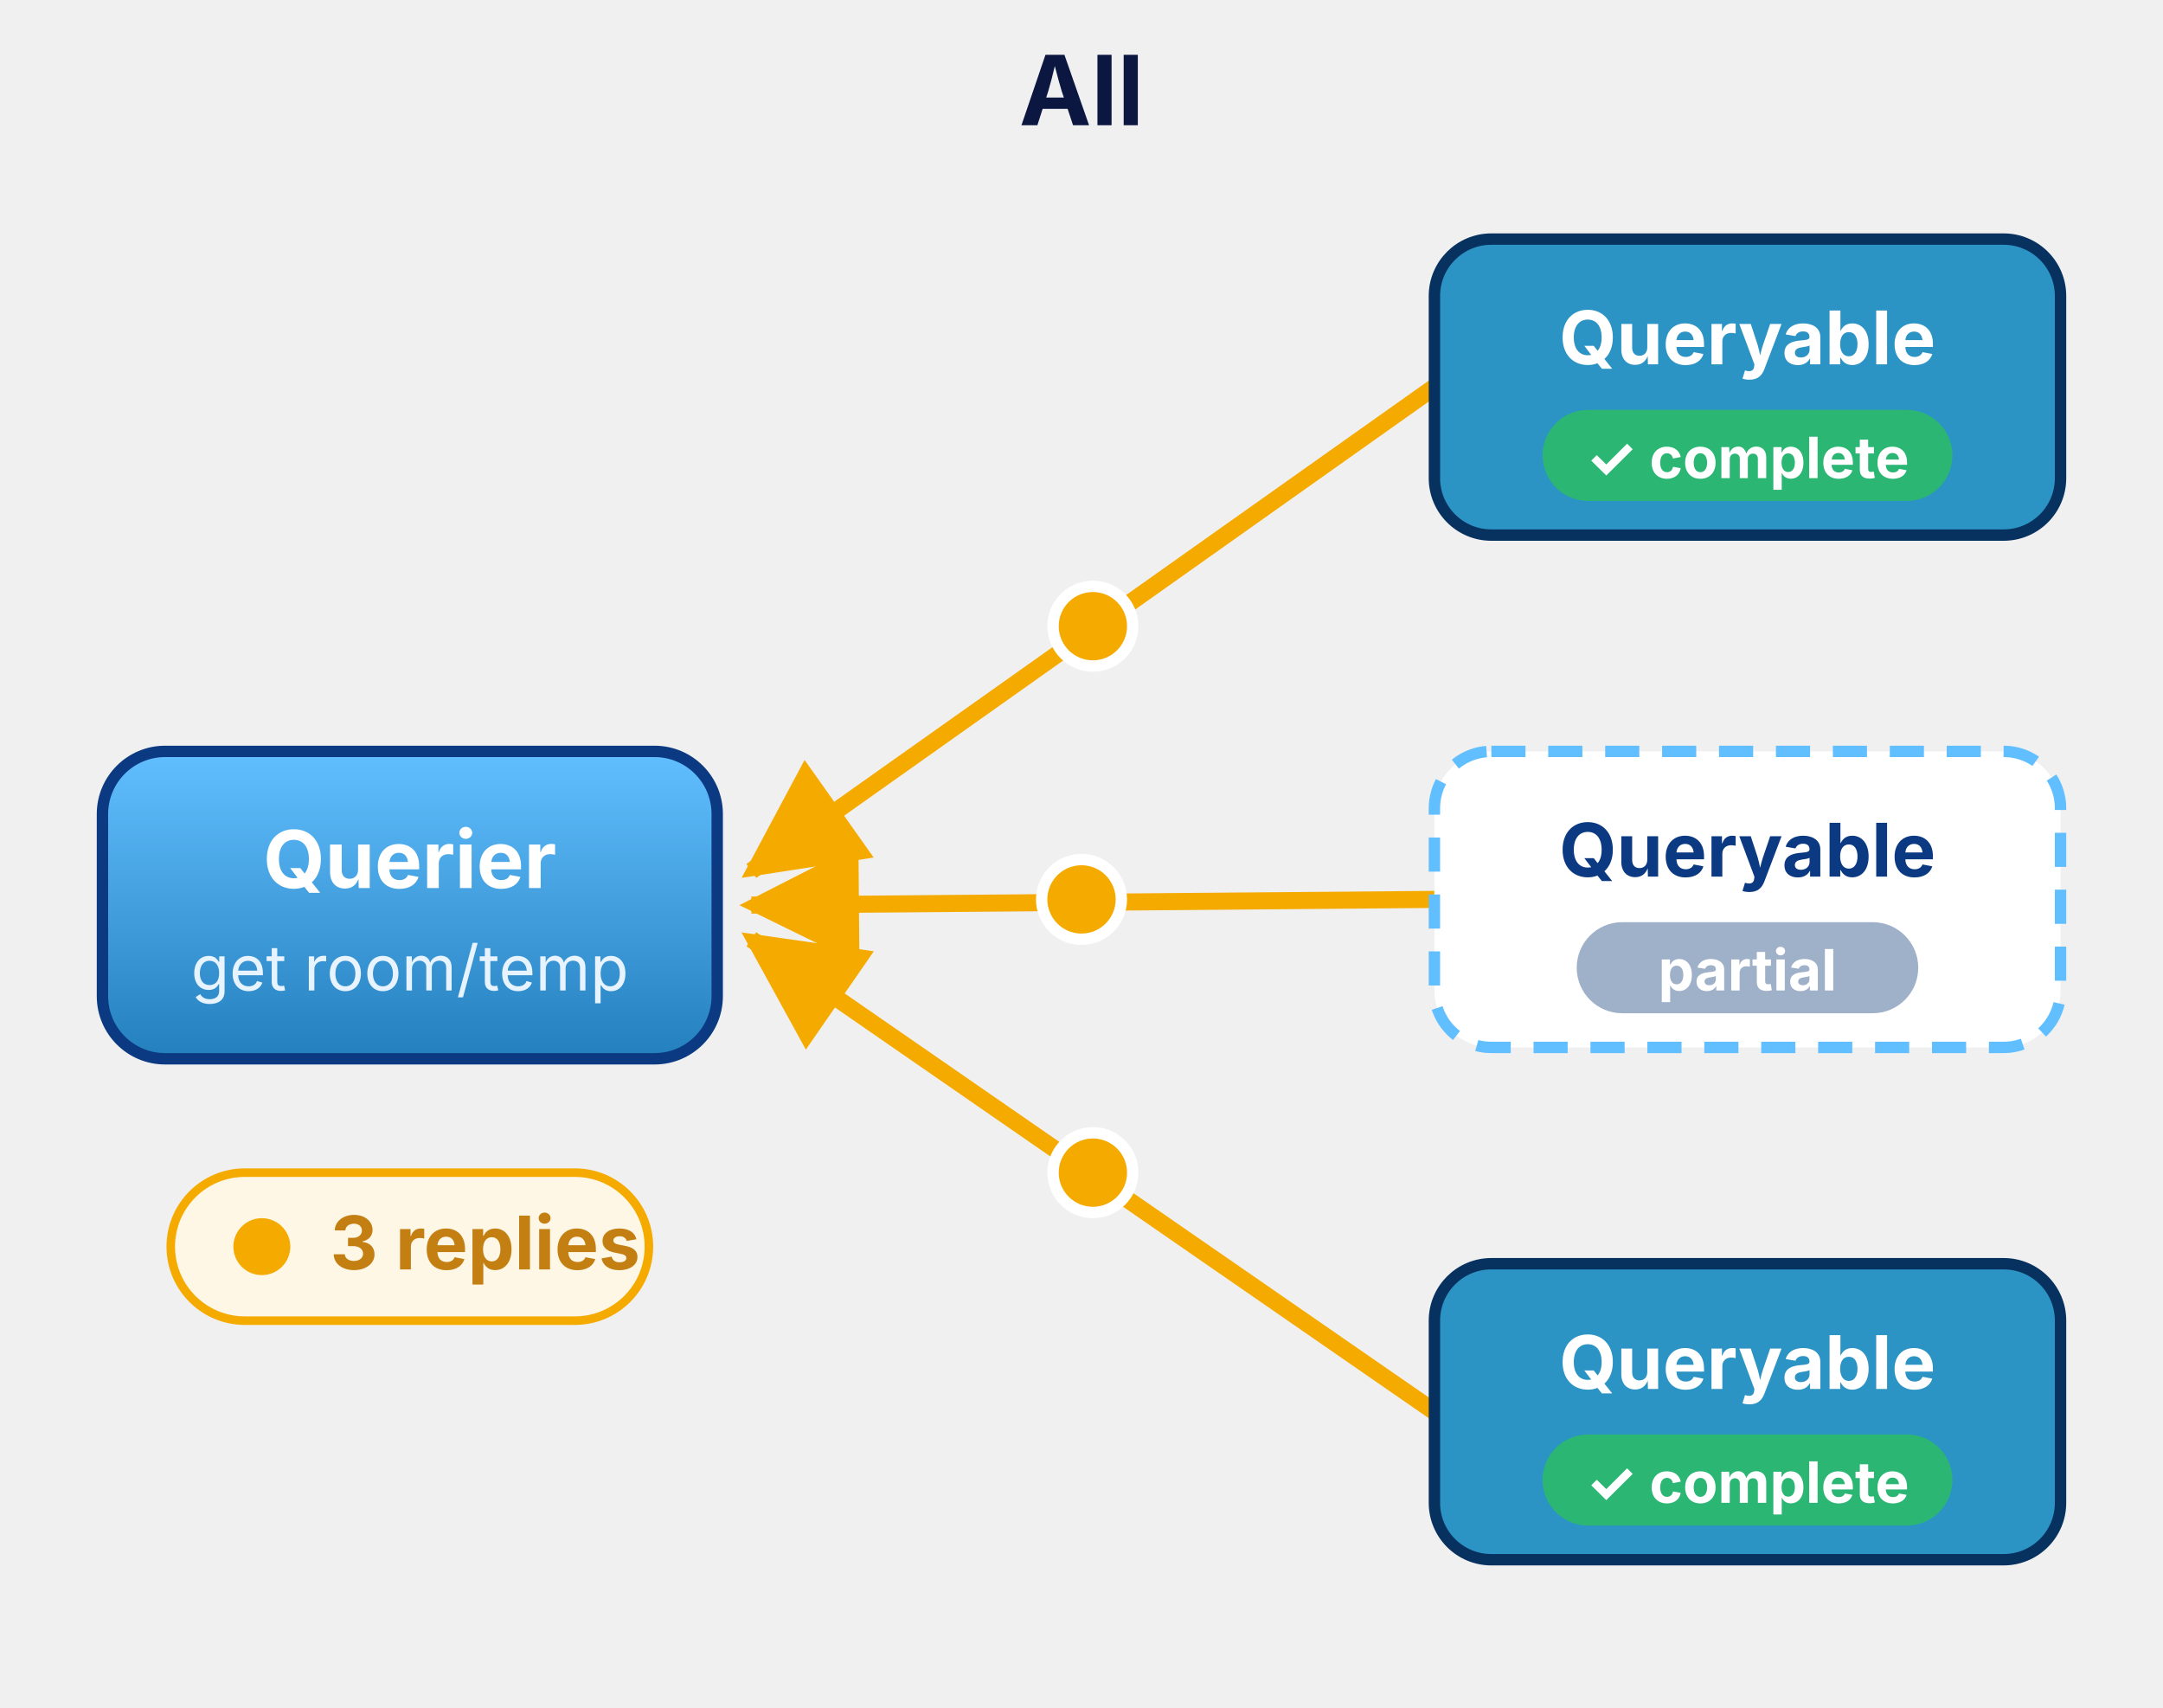
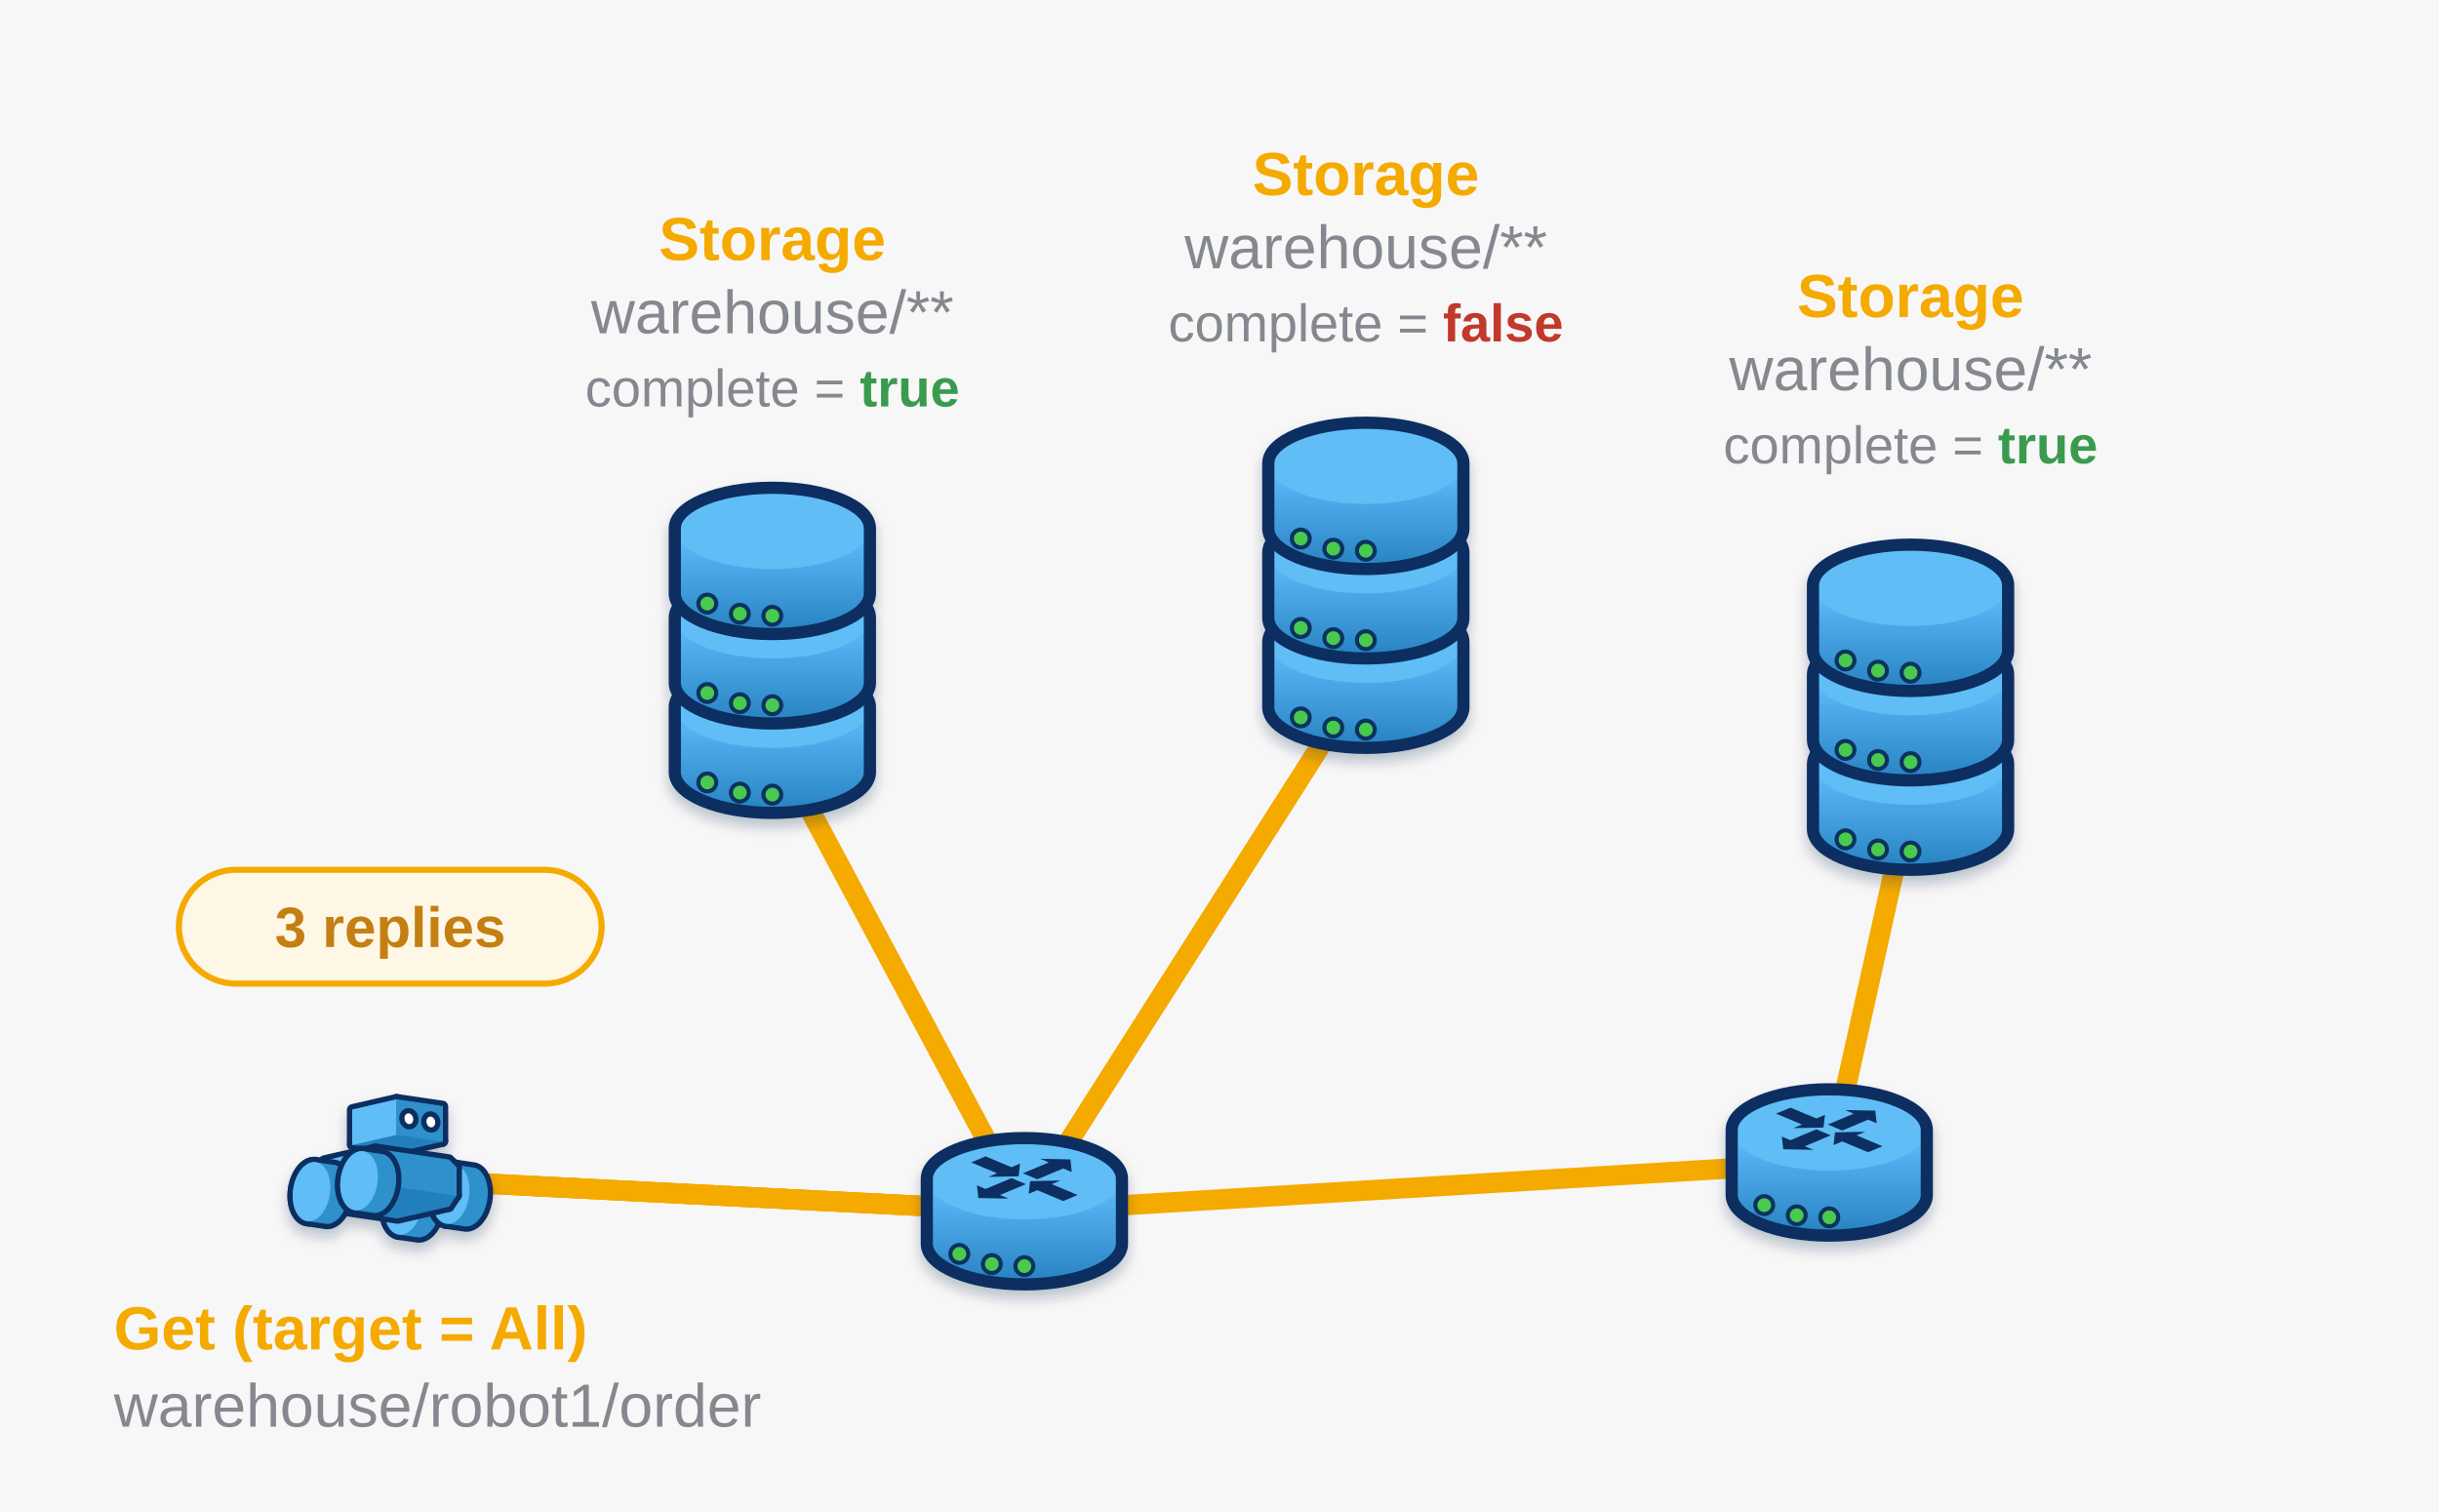
- <svg xmlns="http://www.w3.org/2000/svg" viewBox="0 0 380 300" role="img" aria-labelledby="al-t al-d">
+ <svg xmlns="http://www.w3.org/2000/svg" viewBox="0 0 600 372" role="img" aria-labelledby="title desc">
  <defs>
-     <linearGradient id="al-qg" x1="0" x2="0" y1="0" y2="1">
+     <linearGradient id="node-fill" x1="0" x2="0" y1="0" y2="1">
      <stop offset="0" stop-color="#62bfff" />
      <stop offset="1" stop-color="#247fbd" />
    </linearGradient>
-     <marker id="al-ah" viewBox="0 0 10 10" refX="9" refY="5" markerWidth="7" markerHeight="7" orient="auto-start-reverse">
-       <path d="M0 0 L10 5 L0 10 z" fill="#f5aa00" />
-     </marker>
+     <linearGradient id="storage-fill" x1="0" x2="0" y1="0" y2="1">
+       <stop offset="0" stop-color="#62bfff" />
+       <stop offset="1" stop-color="#247fbd" />
+     </linearGradient>
+     <linearGradient id="robot-fill" x1="0" x2="0" y1="0" y2="1">
+       <stop offset="0" stop-color="#5bbcff" />
+       <stop offset="1" stop-color="#1f78c9" />
+     </linearGradient>
+     <filter id="softShadow" x="-25%" y="-25%" width="150%" height="150%">
+       <feDropShadow dx="0" dy="2" stdDeviation="1.5" flood-color="#0b2547" flood-opacity=".25" />
+     </filter>
+     <g id="computer">
+       <path d="M-24,-8 v16 c0,6 11,11 24,11s24,-5 24,-11V-8" fill="url(#node-fill)" />
+       <ellipse cx="0" cy="-8" rx="24" ry="10" fill="#61bdf5" />
+       <path d="M -24,-8 A 24 10 0 0 1 24,-8 V 8 A 24 10 0 0 1 -24,8 Z" fill="none" stroke="#072f61" stroke-width="3" stroke-linejoin="round" />
+       <circle cx="-16" cy="10.5" r="2.2" fill="#49ca50" stroke="#07315f" stroke-width="1" />
+       <circle cx="-8" cy="13" r="2.2" fill="#49ca50" stroke="#07315f" stroke-width="1" />
+       <circle cx="0" cy="13.5" r="2.2" fill="#49ca50" stroke="#07315f" stroke-width="1" />
+     </g>
+     <g id="node">
+       <use href="#computer" />
+       <g transform="translate(0, -8) scale(1, 0.42)">
+         <polygon points="-16,-2.5 -7,-2.5 -7,-5.5 -2,0 -7,5.5 -7,2.5 -16,2.5" transform="rotate(45)" fill="#072f61" />
+         <polygon points="-16,-2.5 -7,-2.5 -7,-5.5 -2,0 -7,5.5 -7,2.5 -16,2.5" transform="rotate(225)" fill="#072f61" />
+         <polygon points="2,-2.5 11,-2.5 11,-5.5 16,0 11,5.5 11,2.5 2,2.5" transform="rotate(-45)" fill="#072f61" />
+         <polygon points="2,-2.5 11,-2.5 11,-5.5 16,0 11,5.5 11,2.5 2,2.5" transform="rotate(135)" fill="#072f61" />
+       </g>
+     </g>
+     <g id="robot" transform="translate(0, 1) scale(0.18) translate(-400, -300)">
+       <g id="wheel_bl">
+         <g stroke="#072f61" stroke-width="16" stroke-linejoin="round" fill="none">
+           <polygon points="392.63,336.34 392.94,330.12 393.85,323.91 395.35,317.87 397.40,312.13 399.95,306.86 402.93,302.16 406.27,298.17 409.89,294.98 413.71,292.66 417.62,291.27 421.53,290.86 446.51,294.54 450.33,295.10 453.95,296.63 457.29,299.08 460.27,302.40 462.82,306.51 464.87,311.30 466.37,316.65 467.28,322.44 467.59,328.52 467.28,334.74 466.37,340.95 464.87,346.99 462.82,352.73 460.27,358.00 457.29,362.70 453.95,366.69 450.33,369.88 446.51,372.20 442.60,373.59 438.70,374.00 413.71,370.32 409.89,369.76 406.27,368.23 402.93,365.78 399.95,362.46 397.40,358.35 395.35,353.56 393.85,348.21 392.94,342.42" />
+           <polygon points="442.60,324.84 442.30,318.76 441.38,312.97 439.88,307.61 437.83,302.82 435.29,298.72 432.30,295.40 428.96,292.95 425.34,291.42 421.53,290.86 417.62,291.27 413.71,292.66 409.89,294.98 406.27,298.17 402.93,302.16 399.95,306.86 397.40,312.13 395.35,317.87 393.85,323.91 392.94,330.12 392.63,336.34 392.94,342.42 393.85,348.21 395.35,353.56 397.40,358.35 399.95,362.46 402.93,365.78 406.27,368.23 409.89,369.76 413.71,370.32 417.62,369.90 421.53,368.52 425.34,366.20 428.96,363.01 432.30,359.01 435.29,354.32 437.83,349.04 439.88,343.31 441.38,337.27 442.30,331.06" />
+         </g>
+         <g stroke-linejoin="round">
+           <polygon points="392.63,336.34 392.94,330.12 393.85,323.91 395.35,317.87 397.40,312.13 399.95,306.86 402.93,302.16 406.27,298.17 409.89,294.98 413.71,292.66 417.62,291.27 421.53,290.86 446.51,294.54 450.33,295.10 453.95,296.63 457.29,299.08 460.27,302.40 462.82,306.51 464.87,311.30 466.37,316.65 467.28,322.44 467.59,328.52 467.28,334.74 466.37,340.95 464.87,346.99 462.82,352.73 460.27,358.00 457.29,362.70 453.95,366.69 450.33,369.88 446.51,372.20 442.60,373.59 438.70,374.00 413.71,370.32 409.89,369.76 406.27,368.23 402.93,365.78 399.95,362.46 397.40,358.35 395.35,353.56 393.85,348.21 392.94,342.42" fill="#2e91cc" stroke="#2e91cc" stroke-width="1.5" />
+           <polygon points="442.60,324.84 442.30,318.76 441.38,312.97 439.88,307.61 437.83,302.82 435.29,298.72 432.30,295.40 428.96,292.95 425.34,291.42 421.53,290.86 417.62,291.27 413.71,292.66 409.89,294.98 406.27,298.17 402.93,302.16 399.95,306.86 397.40,312.13 395.35,317.87 393.85,323.91 392.94,330.12 392.63,336.34 392.94,342.42 393.85,348.21 395.35,353.56 397.40,358.35 399.95,362.46 402.93,365.78 406.27,368.23 409.89,369.76 413.71,370.32 417.62,369.90 421.53,368.52 425.34,366.20 428.96,363.01 432.30,359.01 435.29,354.32 437.83,349.04 439.88,343.31 441.38,337.27 442.30,331.06" fill="#61bdf5" stroke="#61bdf5" stroke-width="1.5" />
+         </g>
+       </g>
+       <g id="wheel_fl">
+         <g stroke="#072f61" stroke-width="16" stroke-linejoin="round" fill="none">
+           <polygon points="457.60,321.38 457.90,315.16 458.82,308.95 460.32,302.91 462.37,297.18 464.92,291.90 467.90,287.20 471.24,283.21 474.86,280.02 478.68,277.70 482.58,276.31 486.49,275.90 511.48,279.58 515.29,280.14 518.92,281.67 522.26,284.12 525.24,287.44 527.79,291.55 529.84,296.34 531.34,301.69 532.25,307.48 532.56,313.56 532.25,319.78 531.34,325.99 529.84,332.03 527.79,337.77 525.24,343.04 522.26,347.74 518.92,351.73 515.29,354.93 511.48,357.24 507.57,358.63 503.66,359.04 478.68,355.36 474.86,354.80 471.24,353.27 467.90,350.82 464.92,347.50 462.37,343.39 460.32,338.60 458.82,333.25 457.90,327.46" />
+           <polygon points="507.57,309.88 507.26,303.80 506.35,298.01 504.85,292.65 502.80,287.87 500.25,283.76 497.27,280.44 493.93,277.99 490.31,276.46 486.49,275.90 482.58,276.31 478.68,277.70 474.86,280.02 471.24,283.21 467.90,287.20 464.92,291.90 462.37,297.18 460.32,302.91 458.82,308.95 457.90,315.16 457.60,321.38 457.90,327.46 458.82,333.25 460.32,338.60 462.37,343.39 464.92,347.50 467.90,350.82 471.24,353.27 474.86,354.80 478.68,355.36 482.58,354.95 486.49,353.56 490.31,351.24 493.93,348.05 497.27,344.05 500.25,339.36 502.80,334.08 504.85,328.35 506.35,322.31 507.26,316.10" />
+         </g>
+         <g stroke-linejoin="round">
+           <polygon points="457.60,321.38 457.90,315.16 458.82,308.95 460.32,302.91 462.37,297.18 464.92,291.90 467.90,287.20 471.24,283.21 474.86,280.02 478.68,277.70 482.58,276.31 486.49,275.90 511.48,279.58 515.29,280.14 518.92,281.67 522.26,284.12 525.24,287.44 527.79,291.55 529.84,296.34 531.34,301.69 532.25,307.48 532.56,313.56 532.25,319.78 531.34,325.99 529.84,332.03 527.79,337.77 525.24,343.04 522.26,347.74 518.92,351.73 515.29,354.93 511.48,357.24 507.57,358.63 503.66,359.04 478.68,355.36 474.86,354.80 471.24,353.27 467.90,350.82 464.92,347.50 462.37,343.39 460.32,338.60 458.82,333.25 457.90,327.46" fill="#2e91cc" stroke="#2e91cc" stroke-width="1.5" />
+           <polygon points="507.57,309.88 507.26,303.80 506.35,298.01 504.85,292.65 502.80,287.87 500.25,283.76 497.27,280.44 493.93,277.99 490.31,276.46 486.49,275.90 482.58,276.31 478.68,277.70 474.86,280.02 471.24,283.21 467.90,287.20 464.92,291.90 462.37,297.18 460.32,302.91 458.82,308.95 457.90,315.16 457.60,321.38 457.90,327.46 458.82,333.25 460.32,338.60 462.37,343.39 464.92,347.50 467.90,350.82 471.24,353.27 474.86,354.80 478.68,355.36 482.58,354.95 486.49,353.56 490.31,351.24 493.93,348.05 497.27,344.05 500.25,339.36 502.80,334.08 504.85,328.35 506.35,322.31 507.26,316.10" fill="#61bdf5" stroke="#61bdf5" stroke-width="1.5" />
+         </g>
+       </g>
+       <g id="head">
+         <g stroke="#072f61" stroke-width="16" stroke-linejoin="round" fill="none">
+           <polygon points="348.78,247.58 411.24,256.78 471.22,242.98 408.75,233.77" />
+           <polygon points="348.78,247.58 408.75,233.77 408.75,186.59 348.78,200.40" />
+           <polygon points="408.75,233.77 471.22,242.98 471.22,195.80 408.75,186.59" />
+         </g>
+         <g stroke-linejoin="round">
+           <polygon points="348.78,247.58 411.24,256.78 471.22,242.98 408.75,233.77" fill="#247fbd" stroke="#247fbd" stroke-width="1.5" />
+           <polygon points="348.78,247.58 408.75,233.77 408.75,186.59 348.78,200.40" fill="#61bdf5" stroke="#61bdf5" stroke-width="1.5" />
+           <polygon points="408.75,233.77 471.22,242.98 471.22,195.80 408.75,186.59" fill="#2e91cc" stroke="#2e91cc" stroke-width="1.5" />
+         </g>
+       </g>
+       <g id="eyes">
+         <g stroke="#072f61" stroke-width="16" stroke-linejoin="round" fill="none">
+           <polygon points="450.23,216.11 450.48,214.10 451.23,212.37 452.39,211.08 453.85,210.36 455.47,210.27 457.09,210.84 458.56,211.99 459.72,213.62 460.46,215.57 460.72,217.65 460.46,219.66 459.72,221.39 458.56,222.68 457.09,223.40 455.47,223.48 453.85,222.92 452.39,221.77 451.23,220.14 450.48,218.18" />
+           <polygon points="420.24,211.69 420.50,209.68 421.24,207.95 422.40,206.66 423.87,205.94 425.49,205.85 427.11,206.42 428.57,207.57 429.73,209.20 430.48,211.15 430.73,213.23 430.48,215.24 429.73,216.97 428.57,218.26 427.11,218.98 425.49,219.06 423.87,218.50 422.40,217.35 421.24,215.72 420.50,213.77" />
+         </g>
+         <g stroke-linejoin="round">
+           <polygon points="450.23,216.11 450.48,214.10 451.23,212.37 452.39,211.08 453.85,210.36 455.47,210.27 457.09,210.84 458.56,211.99 459.72,213.62 460.46,215.57 460.72,217.65 460.46,219.66 459.72,221.39 458.56,222.68 457.09,223.40 455.47,223.48 453.85,222.92 452.39,221.77 451.23,220.14 450.48,218.18" fill="white" stroke="white" stroke-width="1.5" />
+           <polygon points="420.24,211.69 420.50,209.68 421.24,207.95 422.40,206.66 423.87,205.94 425.49,205.85 427.11,206.42 428.57,207.57 429.73,209.20 430.48,211.15 430.73,213.23 430.48,215.24 429.73,216.97 428.57,218.26 427.11,218.98 425.49,219.06 423.87,218.50 422.40,217.35 421.24,215.72 420.50,213.77" fill="white" stroke="white" stroke-width="1.5" />
+         </g>
+       </g>
+       <g id="body">
+         <g stroke="#072f61" stroke-width="16" stroke-linejoin="round" fill="none">
+           <polygon points="310.04,333.29 410.00,348.02 479.96,331.91 380.01,317.18" />
+           <polygon points="390.00,264.56 489.96,279.29 479.96,269.01 380.01,254.28" />
+           <polygon points="380.01,317.18 479.96,331.91 489.96,317.03 390.00,302.30" />
+           <polygon points="390.00,302.30 489.96,317.03 489.96,279.29 390.00,264.56" />
+           <polygon points="310.04,333.29 380.01,317.18 390.00,302.30 390.00,264.56 380.01,254.28 310.04,270.39" />
+         </g>
+         <g stroke-linejoin="round">
+           <polygon points="310.04,333.29 410.00,348.02 479.96,331.91 380.01,317.18" fill="#247fbd" stroke="#247fbd" stroke-width="1.5" />
+           <polygon points="390.00,264.56 489.96,279.29 479.96,269.01 380.01,254.28" fill="#2e91cc" stroke="#2e91cc" stroke-width="1.5" />
+           <polygon points="380.01,317.18 479.96,331.91 489.96,317.03 390.00,302.30" fill="#247fbd" stroke="#247fbd" stroke-width="1.5" />
+           <polygon points="390.00,302.30 489.96,317.03 489.96,279.29 390.00,264.56" fill="#2e91cc" stroke="#2e91cc" stroke-width="1.5" />
+           <polygon points="310.04,333.29 380.01,317.18 390.00,302.30 390.00,264.56 380.01,254.28 310.04,270.39" fill="#61bdf5" stroke="#61bdf5" stroke-width="1.5" />
+         </g>
+       </g>
+       <g id="wheel_br">
+         <g stroke="#072f61" stroke-width="16" stroke-linejoin="round" fill="none">
+           <polygon points="267.44,317.89 267.75,311.67 268.66,305.46 270.16,299.42 272.21,293.69 274.76,288.41 277.74,283.72 281.08,279.72 284.71,276.53 288.52,274.21 292.43,272.83 296.34,272.41 321.32,276.09 325.14,276.65 328.76,278.18 332.10,280.63 335.08,283.95 337.63,288.06 339.68,292.85 341.18,298.20 342.10,303.99 342.40,310.07 342.10,316.29 341.18,322.50 339.68,328.55 337.63,334.28 335.08,339.55 332.10,344.25 328.76,348.24 325.14,351.44 321.32,353.75 317.42,355.14 313.51,355.55 288.52,351.87 284.71,351.31 281.08,349.78 277.74,347.33 274.76,344.01 272.21,339.90 270.16,335.12 268.66,329.76 267.75,323.97" />
+           <polygon points="317.42,306.39 317.11,300.31 316.19,294.52 314.69,289.17 312.64,284.38 310.10,280.27 307.11,276.95 303.77,274.50 300.15,272.97 296.34,272.41 292.43,272.83 288.52,274.21 284.71,276.53 281.08,279.72 277.74,283.72 274.76,288.41 272.21,293.69 270.16,299.42 268.66,305.46 267.75,311.67 267.44,317.89 267.75,323.97 268.66,329.76 270.16,335.12 272.21,339.90 274.76,344.01 277.74,347.33 281.08,349.78 284.71,351.31 288.52,351.87 292.43,351.46 296.34,350.07 300.15,347.75 303.77,344.56 307.11,340.57 310.10,335.87 312.64,330.60 314.69,324.86 316.19,318.82 317.11,312.61" />
+         </g>
+         <g stroke-linejoin="round">
+           <polygon points="267.44,317.89 267.75,311.67 268.66,305.46 270.16,299.42 272.21,293.69 274.76,288.41 277.74,283.72 281.08,279.72 284.71,276.53 288.52,274.21 292.43,272.83 296.34,272.41 321.32,276.09 325.14,276.65 328.76,278.18 332.10,280.63 335.08,283.95 337.63,288.06 339.68,292.85 341.18,298.20 342.10,303.99 342.40,310.07 342.10,316.29 341.18,322.50 339.68,328.55 337.63,334.28 335.08,339.55 332.10,344.25 328.76,348.24 325.14,351.44 321.32,353.75 317.42,355.14 313.51,355.55 288.52,351.87 284.71,351.31 281.08,349.78 277.74,347.33 274.76,344.01 272.21,339.90 270.16,335.12 268.66,329.76 267.75,323.97" fill="#2e91cc" stroke="#2e91cc" stroke-width="1.5" />
+           <polygon points="317.42,306.39 317.11,300.31 316.19,294.52 314.69,289.17 312.64,284.38 310.10,280.27 307.11,276.95 303.77,274.50 300.15,272.97 296.34,272.41 292.43,272.83 288.52,274.21 284.71,276.53 281.08,279.72 277.74,283.72 274.76,288.41 272.21,293.69 270.16,299.42 268.66,305.46 267.75,311.67 267.44,317.89 267.75,323.97 268.66,329.76 270.16,335.12 272.21,339.90 274.76,344.01 277.74,347.33 281.08,349.78 284.71,351.31 288.52,351.87 292.43,351.46 296.34,350.07 300.15,347.75 303.77,344.56 307.11,340.57 310.10,335.87 312.64,330.60 314.69,324.86 316.19,318.82 317.11,312.61" fill="#61bdf5" stroke="#61bdf5" stroke-width="1.5" />
+         </g>
+       </g>
+       <g id="wheel_fr">
+         <g stroke="#072f61" stroke-width="16" stroke-linejoin="round" fill="none">
+           <polygon points="332.41,302.94 332.72,296.71 333.63,290.50 335.13,284.46 337.18,278.73 339.73,273.45 342.71,268.76 346.05,264.76 349.67,261.57 353.49,259.25 357.40,257.87 361.30,257.45 386.29,261.13 390.11,261.69 393.73,263.22 397.07,265.68 400.05,269.00 402.60,273.10 404.65,277.89 406.15,283.24 407.06,289.03 407.37,295.11 407.06,301.33 406.15,307.54 404.65,313.59 402.60,319.32 400.05,324.60 397.07,329.29 393.73,333.28 390.11,336.48 386.29,338.80 382.38,340.18 378.47,340.60 353.49,336.91 349.67,336.35 346.05,334.82 342.71,332.37 339.73,329.05 337.18,324.95 335.13,320.16 333.63,314.80 332.72,309.01" />
+           <polygon points="382.38,291.43 382.08,285.35 381.16,279.56 379.66,274.21 377.61,269.42 375.06,265.31 372.08,261.99 368.74,259.54 365.12,258.01 361.30,257.45 357.40,257.87 353.49,259.25 349.67,261.57 346.05,264.76 342.71,268.76 339.73,273.45 337.18,278.73 335.13,284.46 333.63,290.50 332.72,296.71 332.41,302.94 332.72,309.01 333.63,314.80 335.13,320.16 337.18,324.95 339.73,329.05 342.71,332.37 346.05,334.82 349.67,336.35 353.49,336.91 357.40,336.50 361.30,335.11 365.12,332.79 368.74,329.60 372.08,325.61 375.06,320.91 377.61,315.64 379.66,309.90 381.16,303.86 382.08,297.65" />
+         </g>
+         <g stroke-linejoin="round">
+           <polygon points="332.41,302.94 332.72,296.71 333.63,290.50 335.13,284.46 337.18,278.73 339.73,273.45 342.71,268.76 346.05,264.76 349.67,261.57 353.49,259.25 357.40,257.87 361.30,257.45 386.29,261.13 390.11,261.69 393.73,263.22 397.07,265.68 400.05,269.00 402.60,273.10 404.65,277.89 406.15,283.24 407.06,289.03 407.37,295.11 407.06,301.33 406.15,307.54 404.65,313.59 402.60,319.32 400.05,324.60 397.07,329.29 393.73,333.28 390.11,336.48 386.29,338.80 382.38,340.18 378.47,340.60 353.49,336.91 349.67,336.35 346.05,334.82 342.71,332.37 339.73,329.05 337.18,324.95 335.13,320.16 333.63,314.80 332.72,309.01" fill="#2e91cc" stroke="#2e91cc" stroke-width="1.5" />
+           <polygon points="382.38,291.43 382.08,285.35 381.16,279.56 379.66,274.21 377.61,269.42 375.06,265.31 372.08,261.99 368.74,259.54 365.12,258.01 361.30,257.45 357.40,257.87 353.49,259.25 349.67,261.57 346.05,264.76 342.71,268.76 339.73,273.45 337.18,278.73 335.13,284.46 333.63,290.50 332.72,296.71 332.41,302.94 332.72,309.01 333.63,314.80 335.13,320.16 337.18,324.95 339.73,329.05 342.71,332.37 346.05,334.82 349.67,336.35 353.49,336.91 357.40,336.50 361.30,335.11 365.12,332.79 368.74,329.60 372.08,325.61 375.06,320.91 377.61,315.64 379.66,309.90 381.16,303.86 382.08,297.65" fill="#61bdf5" stroke="#61bdf5" stroke-width="1.5" />
+         </g>
+       </g>
+     </g>
+     <g id="storage">
+       <use href="#computer" y="0" />
+       <use href="#computer" y="-22" />
+       <use href="#computer" y="-44" />
+     </g>
  </defs>
  <style>
-     .h{font:700 17px Inter,Arial,sans-serif;fill:#0b1641}
-     .qt{font:700 14px Inter,Arial,sans-serif;fill:#fff}
-     .qs{font:11px Inter,Arial,sans-serif;fill:#e7f4ff}
-     .ttl{font:700 13px Inter,Arial,sans-serif}
-     .pt{font:700 10px Inter,Arial,sans-serif;fill:#fff}
-     .live{fill:none;stroke:#f5aa00;stroke-width:3}
-     .pk{fill:#f5aa00;stroke:#fff;stroke-width:2}
-     .bdg{fill:#fff7e6;stroke:#f5aa00;stroke-width:1.5}
-     .bdgt{font:700 13px Inter,Arial,sans-serif;fill:#c47f12}
+     .bg { fill: #f7f7f7; }
+     .link { fill: none; stroke: #c7c7c7; stroke-width: 2; stroke-linecap: round; stroke-linejoin: round; }
+     .flow { fill: none; stroke: #f5aa00; stroke-width: 5; stroke-linecap: round; stroke-linejoin: round; }
+     .endpoint { filter: url(#softShadow); }
+     .getLabel, .storageLabel { fill: #f5aa00; font: 700 15px Arial, sans-serif; }
+     .key { fill: #85888f; font: 15px Arial, sans-serif; }
+     .flag { fill: #85888f; font: 13px Arial, sans-serif; }
+     .flag-true { fill: #3a9b4e; font-weight: 700; }
+     .flag-false { fill: #c0392b; font-weight: 700; }
+     .samp { fill: #0b3a82; font: 700 15px Arial, sans-serif; }
+     .order { fill: #fff; font: 700 11px Arial, sans-serif; }
+     .trayLabel { fill: #f5aa00; font: 700 13px Arial, sans-serif; }
+     .legend { fill: #85888f; font: 12px Arial, sans-serif; }
+     .count { fill: #c47f12; font: 700 14px Arial, sans-serif; }
  </style>
-   <text class="h" x="190" y="22" text-anchor="middle">All</text>
-   <path class="live" d="M252 68 L132 153" marker-end="url(#al-ah)" />
-   <path class="live" d="M252 158 L132 159" marker-end="url(#al-ah)" />
-   <path class="live" d="M252 248 L132 165" marker-end="url(#al-ah)" />
-   <rect x="252" y="42" width="110" height="52" rx="10" fill="#2c93c5" stroke="#07315f" stroke-width="2" />
-   <text class="ttl" x="307" y="64" text-anchor="middle" fill="#fff">Queryable</text>
-   <rect x="271" y="72" width="72" height="16" rx="8" fill="#2bb673" />
-   <text class="pt" x="307" y="84" text-anchor="middle">✓ complete</text>
-   <rect x="252" y="132" width="110" height="52" rx="10" fill="#ffffff" stroke="#62bfff" stroke-width="2" stroke-dasharray="6 4" />
-   <text class="ttl" x="307" y="154" text-anchor="middle" fill="#0b3a82">Queryable</text>
-   <rect x="277" y="162" width="60" height="16" rx="8" fill="#9fb0c9" />
-   <text class="pt" x="307" y="174" text-anchor="middle">partial</text>
-   <rect x="252" y="222" width="110" height="52" rx="10" fill="#2c93c5" stroke="#07315f" stroke-width="2" />
-   <text class="ttl" x="307" y="244" text-anchor="middle" fill="#fff">Queryable</text>
-   <rect x="271" y="252" width="72" height="16" rx="8" fill="#2bb673" />
-   <text class="pt" x="307" y="264" text-anchor="middle">✓ complete</text>
-   <rect x="18" y="132" width="108" height="54" rx="11" fill="url(#al-qg)" stroke="#0b3a82" stroke-width="2" />
-   <text class="qt" x="72" y="156" text-anchor="middle">Querier</text>
-   <text class="qs" x="72" y="174" text-anchor="middle">get room/temp</text>
-   <circle class="pk" cx="192" cy="110" r="7" />
-   <circle class="pk" cx="190" cy="158" r="7" />
-   <circle class="pk" cx="192" cy="206" r="7" />
-   <rect class="bdg" x="30" y="206" width="84" height="26" rx="13" />
-   <circle cx="46" cy="219" r="5" fill="#f5aa00" />
-   <text class="bdgt" x="58" y="223">3 replies</text>
+   <rect class="bg" width="600" height="372" />
+   <g id="base-links">
+     <path class="link" d="M96 290 L252 298 M252 298 L450 286 M252 298 L190 182 M252 298 L336 166 M450 286 L470 196" />
+   </g>
+   <path class="flow" d="M96 290 L252 298 L190 182" />
+   <path class="flow" d="M96 290 L252 298 L336 166" />
+   <path class="flow" d="M96 290 L252 298 L450 286 L470 196" />
+   <g id="routers" class="endpoint">
+     <use href="#node" x="252" y="298" />
+     <use href="#node" x="450" y="286" />
+   </g>
+   <g id="endpoints" class="endpoint">
+     <use href="#robot" x="96" y="290" />
+     <use href="#storage" x="190" y="182" />
+     <use href="#storage" x="336" y="166" />
+     <use href="#storage" x="470" y="196" />
+   </g>
+   <g id="labels">
+     <text class="getLabel" x="28" y="332">Get (target = All)</text>
+     <text class="key" x="28" y="351">warehouse/robot1/order</text>
+     <g>
+       <text class="storageLabel" text-anchor="middle" x="190" y="64">Storage</text>
+       <text class="key" text-anchor="middle" x="190" y="82">warehouse/**</text>
+       <text class="flag" text-anchor="middle" x="190" y="100">complete = <tspan class="flag-true">true</tspan>
+       </text>
+     </g>
+     <g>
+       <text class="storageLabel" text-anchor="middle" x="336" y="48">Storage</text>
+       <text class="key" text-anchor="middle" x="336" y="66">warehouse/**</text>
+       <text class="flag" text-anchor="middle" x="336" y="84">complete = <tspan class="flag-false">false</tspan>
+       </text>
+     </g>
+     <g>
+       <text class="storageLabel" text-anchor="middle" x="470" y="78">Storage</text>
+       <text class="key" text-anchor="middle" x="470" y="96">warehouse/**</text>
+       <text class="flag" text-anchor="middle" x="470" y="114">complete = <tspan class="flag-true">true</tspan>
+       </text>
+     </g>
+     <g transform="translate(96 228)">
+       <rect x="-52" y="-14" width="104" height="28" rx="14" fill="#fff7e6" stroke="#f5aa00" stroke-width="1.5" />
+       <text x="0" y="5" text-anchor="middle" class="count">3 replies</text>
+     </g>
+   </g>
</svg>
